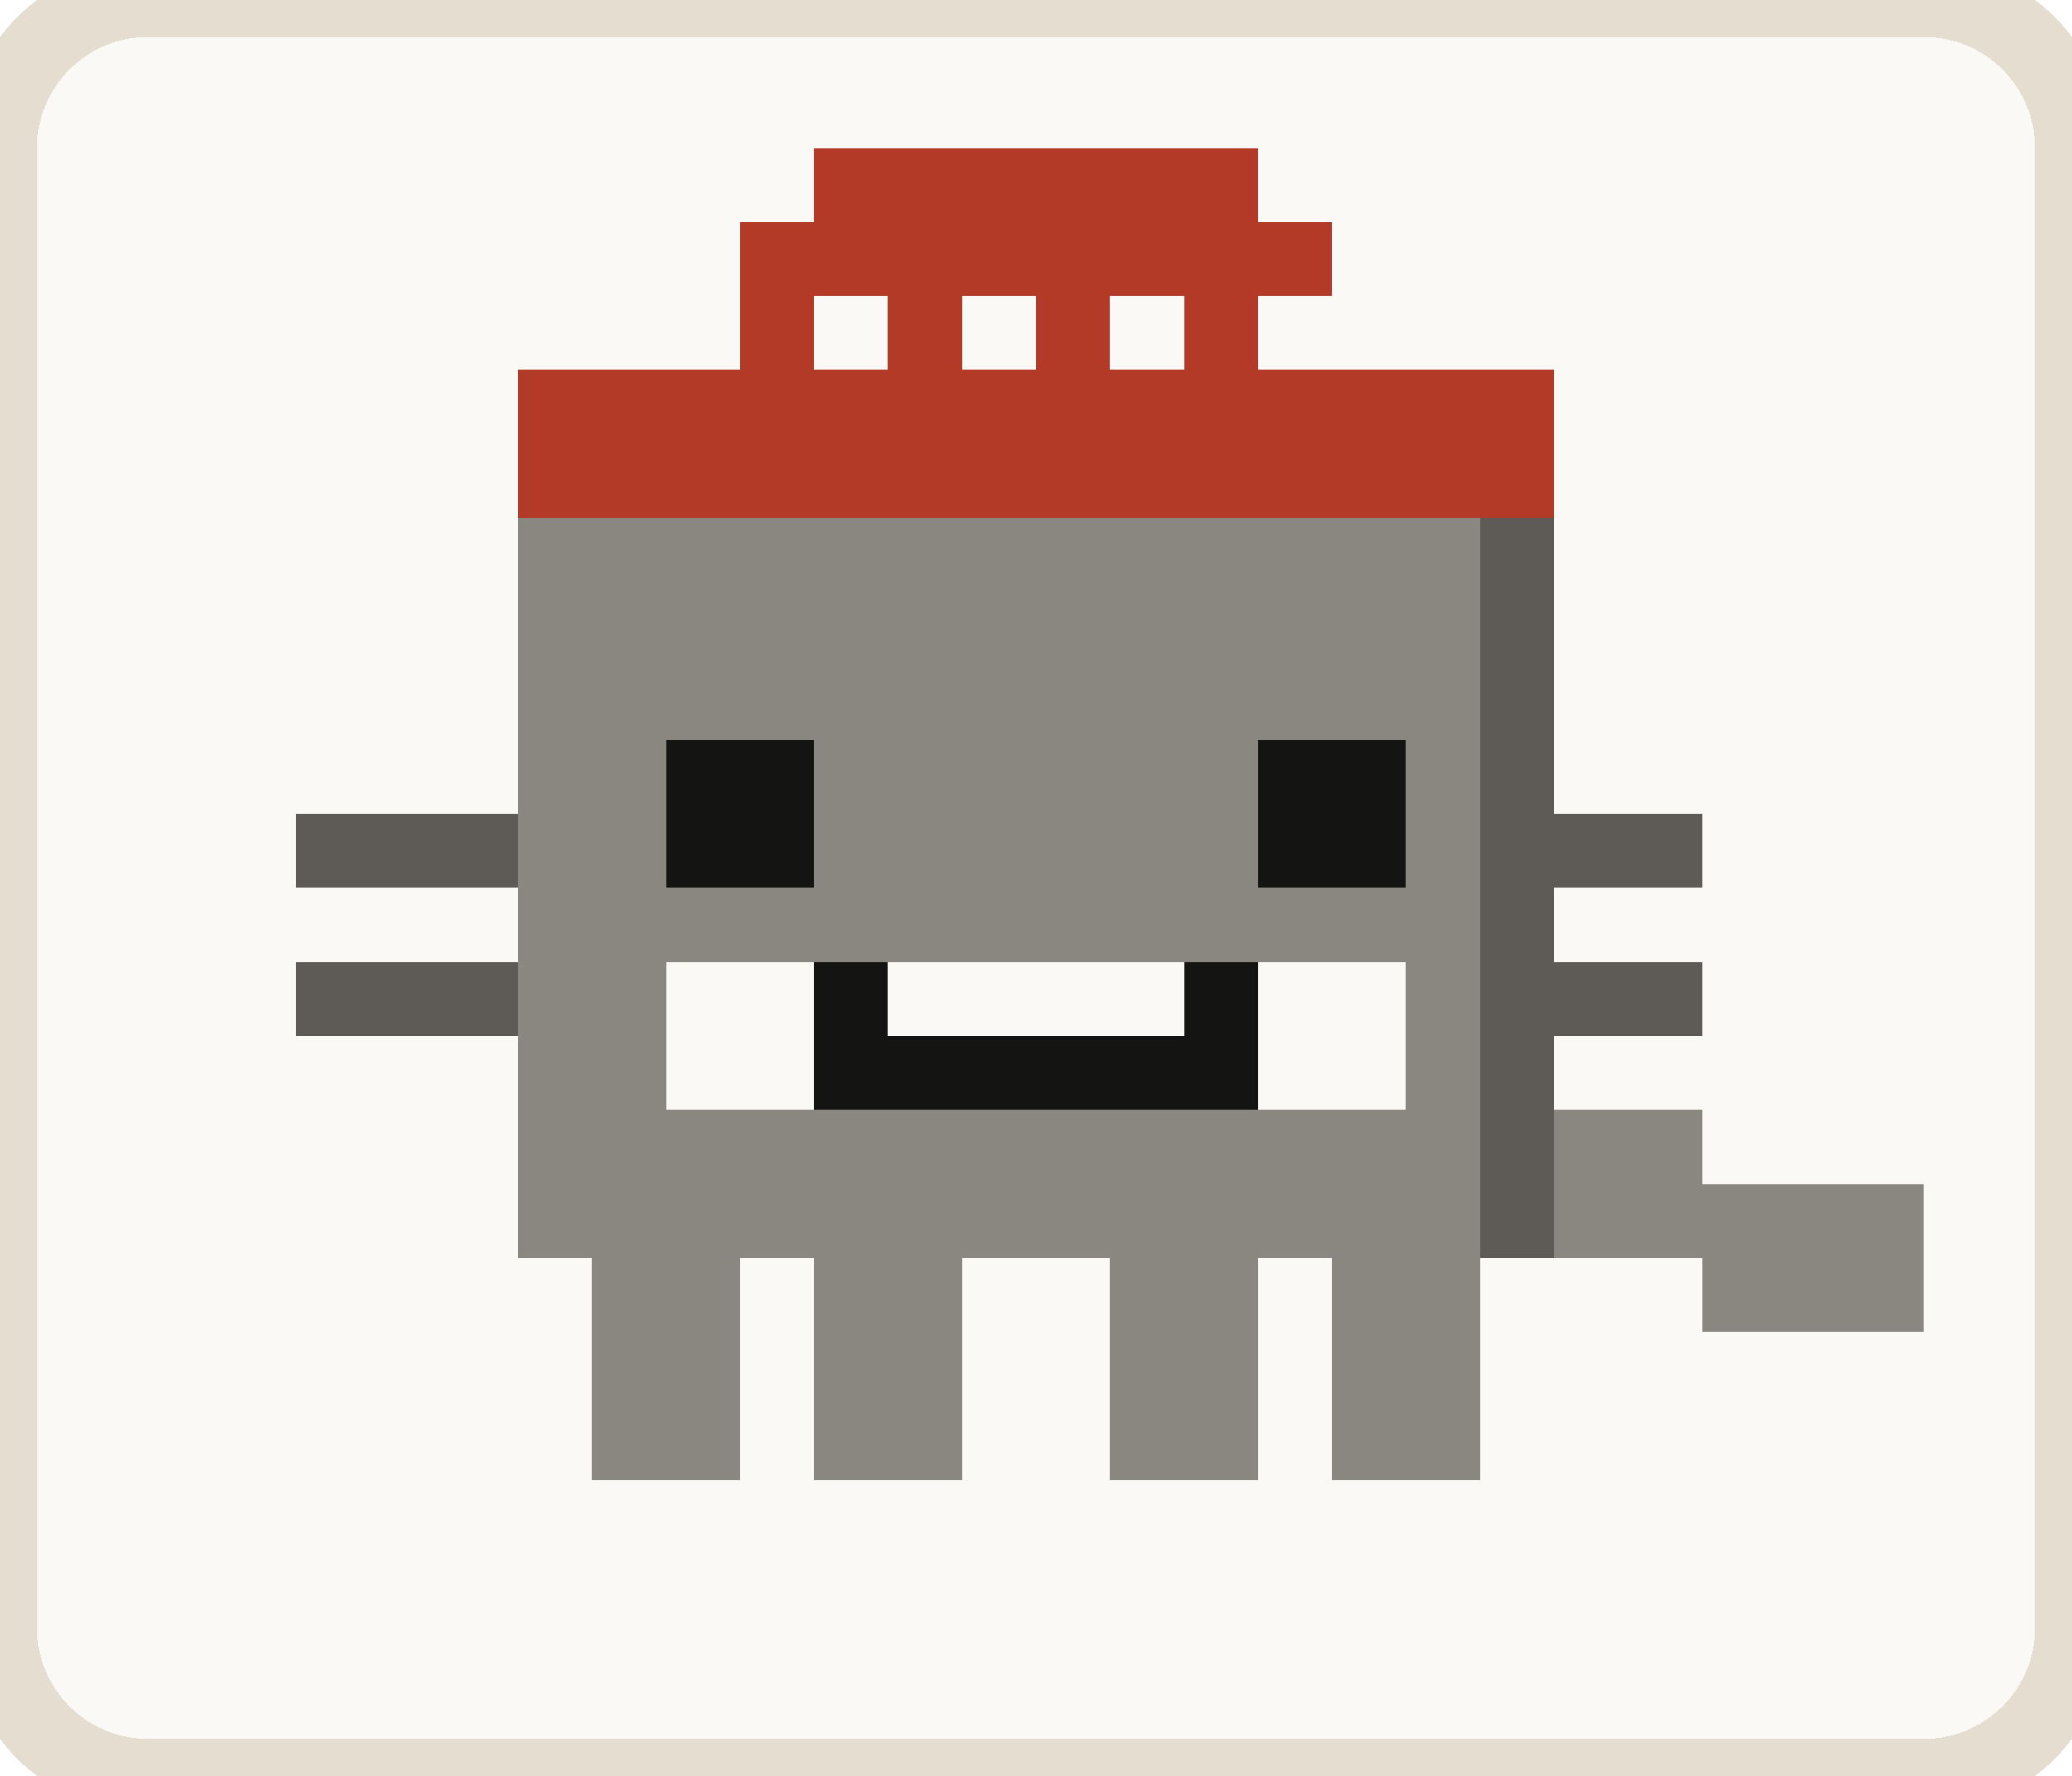
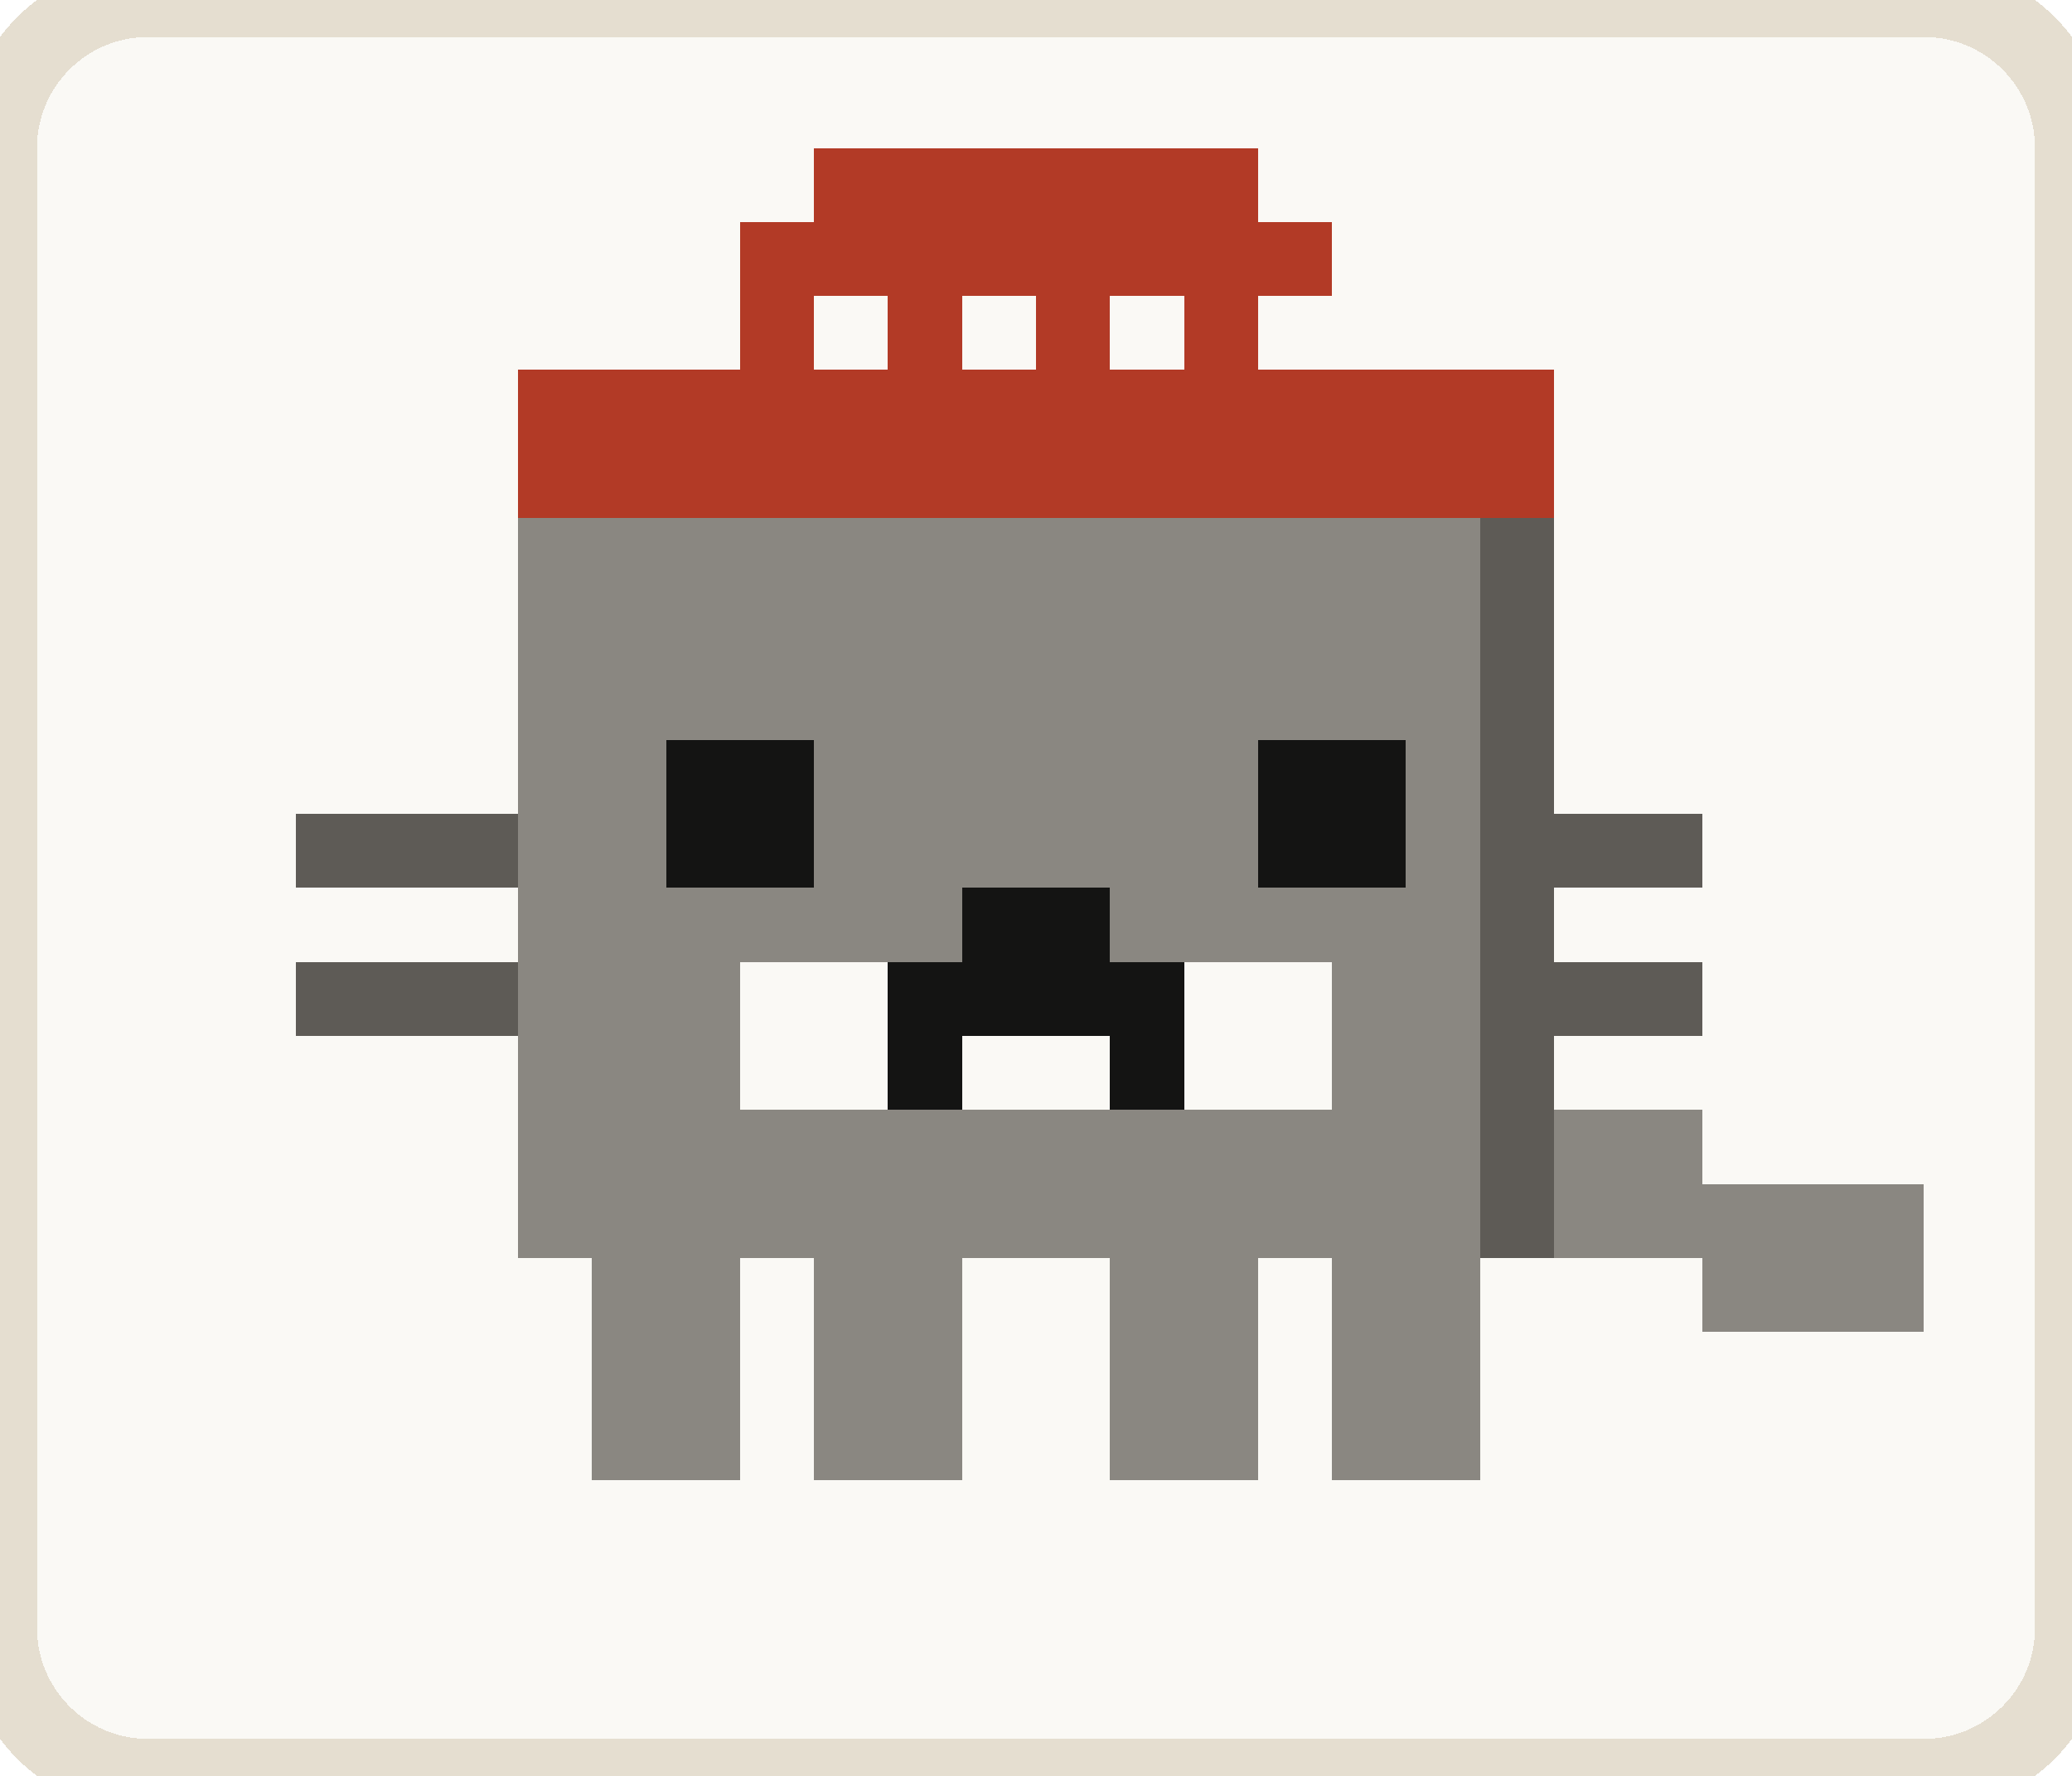
<svg xmlns="http://www.w3.org/2000/svg" viewBox="0 0 28 24" width="224" height="192" shape-rendering="crispEdges" role="img" aria-label="Кот-читатель: Читает быстрее, чем ты скроллишь">
  <rect width="28" height="24" rx="2" fill="#FAF9F5" stroke="#E5DED0" />
  <g transform="translate(2 2)">
    <g class="cat-tail">
      <rect x="19" y="13" width="2" height="1" fill="#8A8781" />
      <rect x="19" y="14" width="5" height="1" fill="#8A8781" />
      <rect x="21" y="15" width="3" height="1" fill="#8A8781" />
    </g>
    <g class="cat-body">
      <rect x="5" y="3" width="2" height="1" fill="#8A8781" />
      <rect x="17" y="3" width="2" height="1" fill="#8A8781" />
      <rect x="5" y="4" width="2" height="1" fill="#8A8781" />
      <rect x="17" y="4" width="2" height="1" fill="#8A8781" />
      <rect x="5" y="5" width="13" height="1" fill="#8A8781" />
      <rect x="18" y="5" width="1" height="1" fill="#5E5B56" />
      <rect x="5" y="6" width="13" height="1" fill="#8A8781" />
      <rect x="18" y="6" width="1" height="1" fill="#5E5B56" />
      <rect x="5" y="7" width="13" height="1" fill="#8A8781" />
      <rect x="18" y="7" width="1" height="1" fill="#5E5B56" />
      <rect x="5" y="8" width="13" height="1" fill="#8A8781" />
      <rect x="18" y="8" width="1" height="1" fill="#5E5B56" />
      <rect x="2" y="9" width="3" height="1" fill="#5E5B56" />
      <rect x="5" y="9" width="13" height="1" fill="#8A8781" />
      <rect x="18" y="9" width="3" height="1" fill="#5E5B56" />
-       <rect x="5" y="10" width="13" height="1" fill="#8A8781" />
+       <rect x="5" y="10" width="6" height="1" fill="#8A8781" />
+       <rect x="11" y="10" width="2" height="1" fill="#141413" />
+       <rect x="13" y="10" width="5" height="1" fill="#8A8781" />
      <rect x="18" y="10" width="1" height="1" fill="#5E5B56" />
      <rect x="2" y="11" width="3" height="1" fill="#5E5B56" />
-       <rect x="5" y="11" width="2" height="1" fill="#8A8781" />
-       <rect x="7" y="11" width="2" height="1" fill="#FAF9F5" />
-       <rect x="9" y="11" width="1" height="1" fill="#141413" />
-       <rect x="10" y="11" width="4" height="1" fill="#FAF9F5" />
-       <rect x="14" y="11" width="1" height="1" fill="#141413" />
-       <rect x="15" y="11" width="2" height="1" fill="#FAF9F5" />
-       <rect x="17" y="11" width="1" height="1" fill="#8A8781" />
+       <rect x="5" y="11" width="3" height="1" fill="#8A8781" />
+       <rect x="8" y="11" width="2" height="1" fill="#FAF9F5" />
+       <rect x="10" y="11" width="4" height="1" fill="#8A8781" />
+       <rect x="14" y="11" width="2" height="1" fill="#FAF9F5" />
+       <rect x="16" y="11" width="2" height="1" fill="#8A8781" />
      <rect x="18" y="11" width="3" height="1" fill="#5E5B56" />
-       <rect x="5" y="12" width="2" height="1" fill="#8A8781" />
-       <rect x="7" y="12" width="2" height="1" fill="#FAF9F5" />
-       <rect x="9" y="12" width="6" height="1" fill="#141413" />
-       <rect x="15" y="12" width="2" height="1" fill="#FAF9F5" />
-       <rect x="17" y="12" width="1" height="1" fill="#8A8781" />
+       <rect x="5" y="12" width="3" height="1" fill="#8A8781" />
+       <rect x="8" y="12" width="2" height="1" fill="#FAF9F5" />
+       <rect x="10" y="12" width="4" height="1" fill="#8A8781" />
+       <rect x="14" y="12" width="2" height="1" fill="#FAF9F5" />
+       <rect x="16" y="12" width="2" height="1" fill="#8A8781" />
      <rect x="18" y="12" width="1" height="1" fill="#5E5B56" />
      <rect x="5" y="13" width="13" height="1" fill="#8A8781" />
      <rect x="18" y="13" width="1" height="1" fill="#5E5B56" />
      <rect x="5" y="14" width="13" height="1" fill="#8A8781" />
      <rect x="18" y="14" width="1" height="1" fill="#5E5B56" />
      <rect x="6" y="15" width="2" height="1" fill="#8A8781" />
      <rect x="9" y="15" width="2" height="1" fill="#8A8781" />
      <rect x="13" y="15" width="2" height="1" fill="#8A8781" />
      <rect x="16" y="15" width="2" height="1" fill="#8A8781" />
      <rect x="6" y="16" width="2" height="1" fill="#8A8781" />
      <rect x="9" y="16" width="2" height="1" fill="#8A8781" />
      <rect x="13" y="16" width="2" height="1" fill="#8A8781" />
      <rect x="16" y="16" width="2" height="1" fill="#8A8781" />
      <rect x="6" y="17" width="2" height="1" fill="#8A8781" />
      <rect x="9" y="17" width="2" height="1" fill="#8A8781" />
      <rect x="13" y="17" width="2" height="1" fill="#8A8781" />
      <rect x="16" y="17" width="2" height="1" fill="#8A8781" />
    </g>
    <g class="cat-eyes">
      <rect x="7" y="8" width="2" height="1" fill="#141413" />
      <rect x="15" y="8" width="2" height="1" fill="#141413" />
      <rect x="7" y="9" width="2" height="1" fill="#141413" />
      <rect x="15" y="9" width="2" height="1" fill="#141413" />
    </g>
    <g class="cat-eyes-shut">
      <rect x="7" y="9" width="2" height="1" fill="#141413" />
      <rect x="15" y="9" width="2" height="1" fill="#141413" />
    </g>
+     <g class="cat-mouth">
+       <rect x="10" y="12" width="4" height="1" fill="#141413" />
+     </g>
+     <g class="cat-mouth-open">
+       <rect x="10" y="11" width="4" height="1" fill="#141413" />
+       <rect x="10" y="12" width="1" height="1" fill="#141413" />
+       <rect x="11" y="12" width="2" height="1" fill="#FAF9F5" />
+       <rect x="13" y="12" width="1" height="1" fill="#141413" />
+     </g>
    <g class="cat-hat">
      <rect x="9" y="0" width="6" height="1" fill="#B23A26" />
      <rect x="8" y="1" width="8" height="1" fill="#B23A26" />
      <rect x="8" y="2" width="1" height="1" fill="#B23A26" />
      <rect x="9" y="2" width="1" height="1" fill="#FAF9F5" />
      <rect x="10" y="2" width="1" height="1" fill="#B23A26" />
      <rect x="11" y="2" width="1" height="1" fill="#FAF9F5" />
      <rect x="12" y="2" width="1" height="1" fill="#B23A26" />
      <rect x="13" y="2" width="1" height="1" fill="#FAF9F5" />
      <rect x="14" y="2" width="1" height="1" fill="#B23A26" />
      <rect x="15" y="2" width="1" height="1" fill="#FAF9F5" />
      <rect x="5" y="3" width="14" height="1" fill="#B23A26" />
      <rect x="5" y="4" width="14" height="1" fill="#B23A26" />
    </g>
  </g>
</svg>
